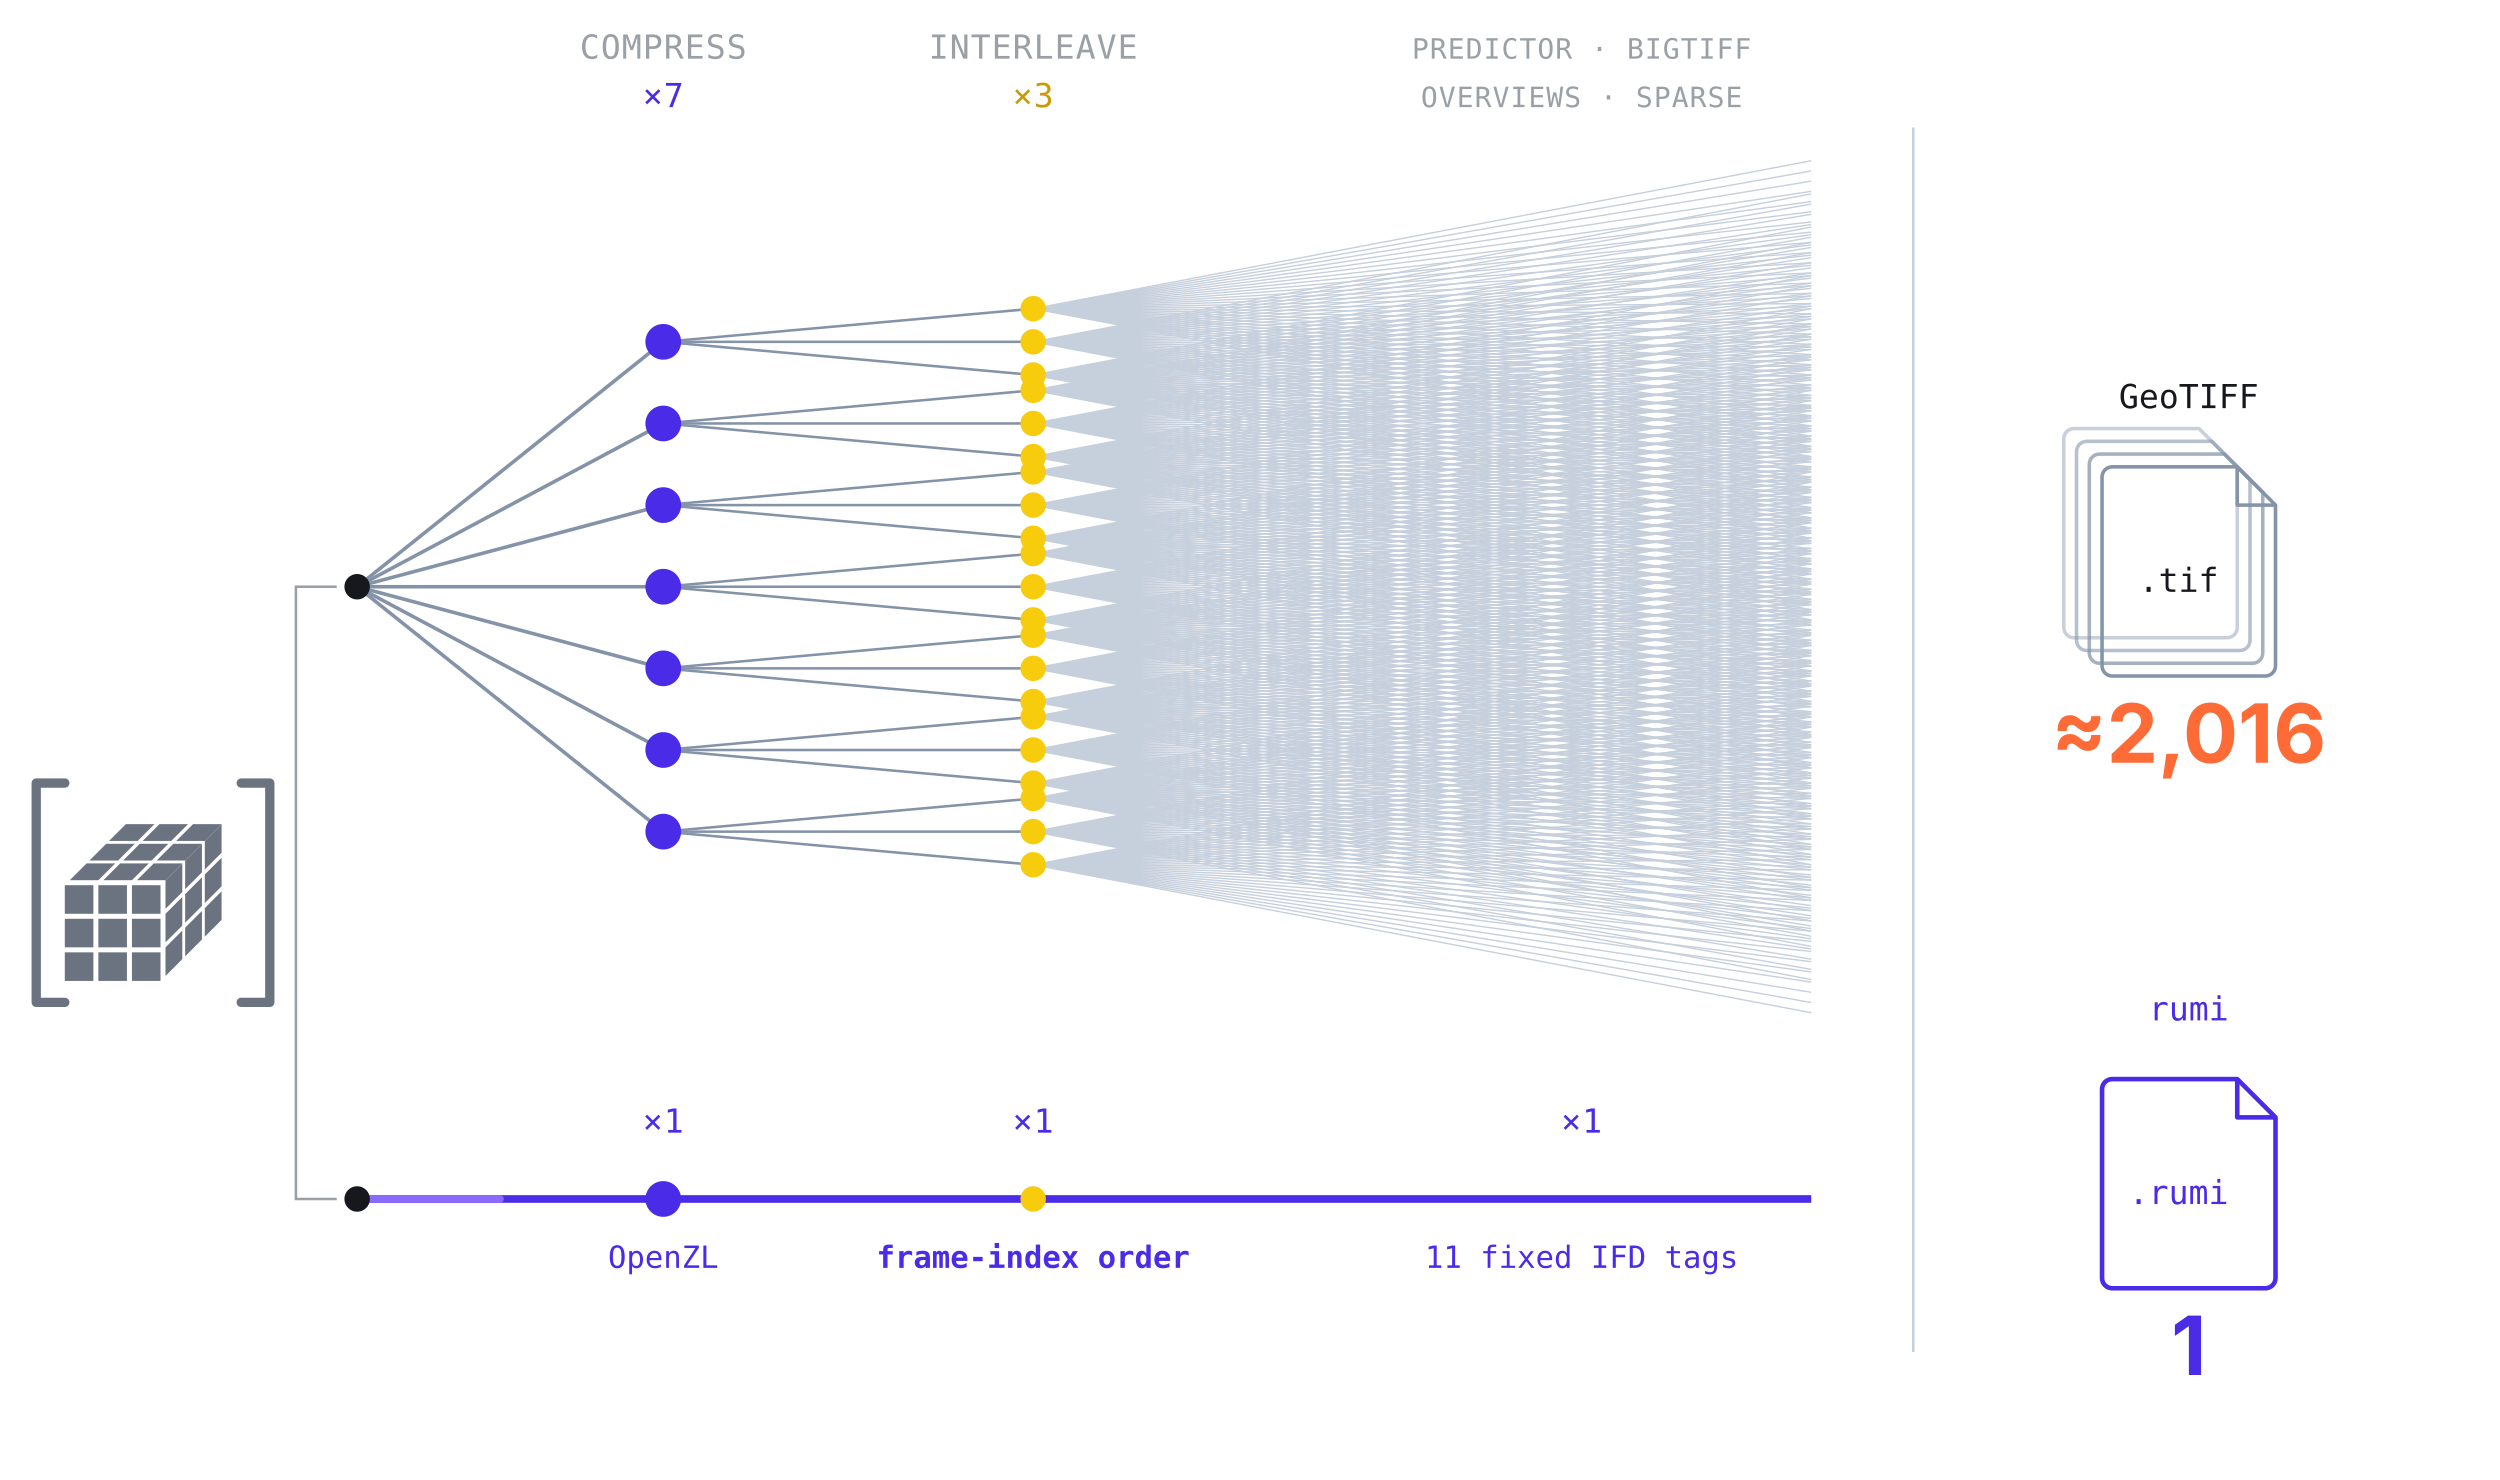
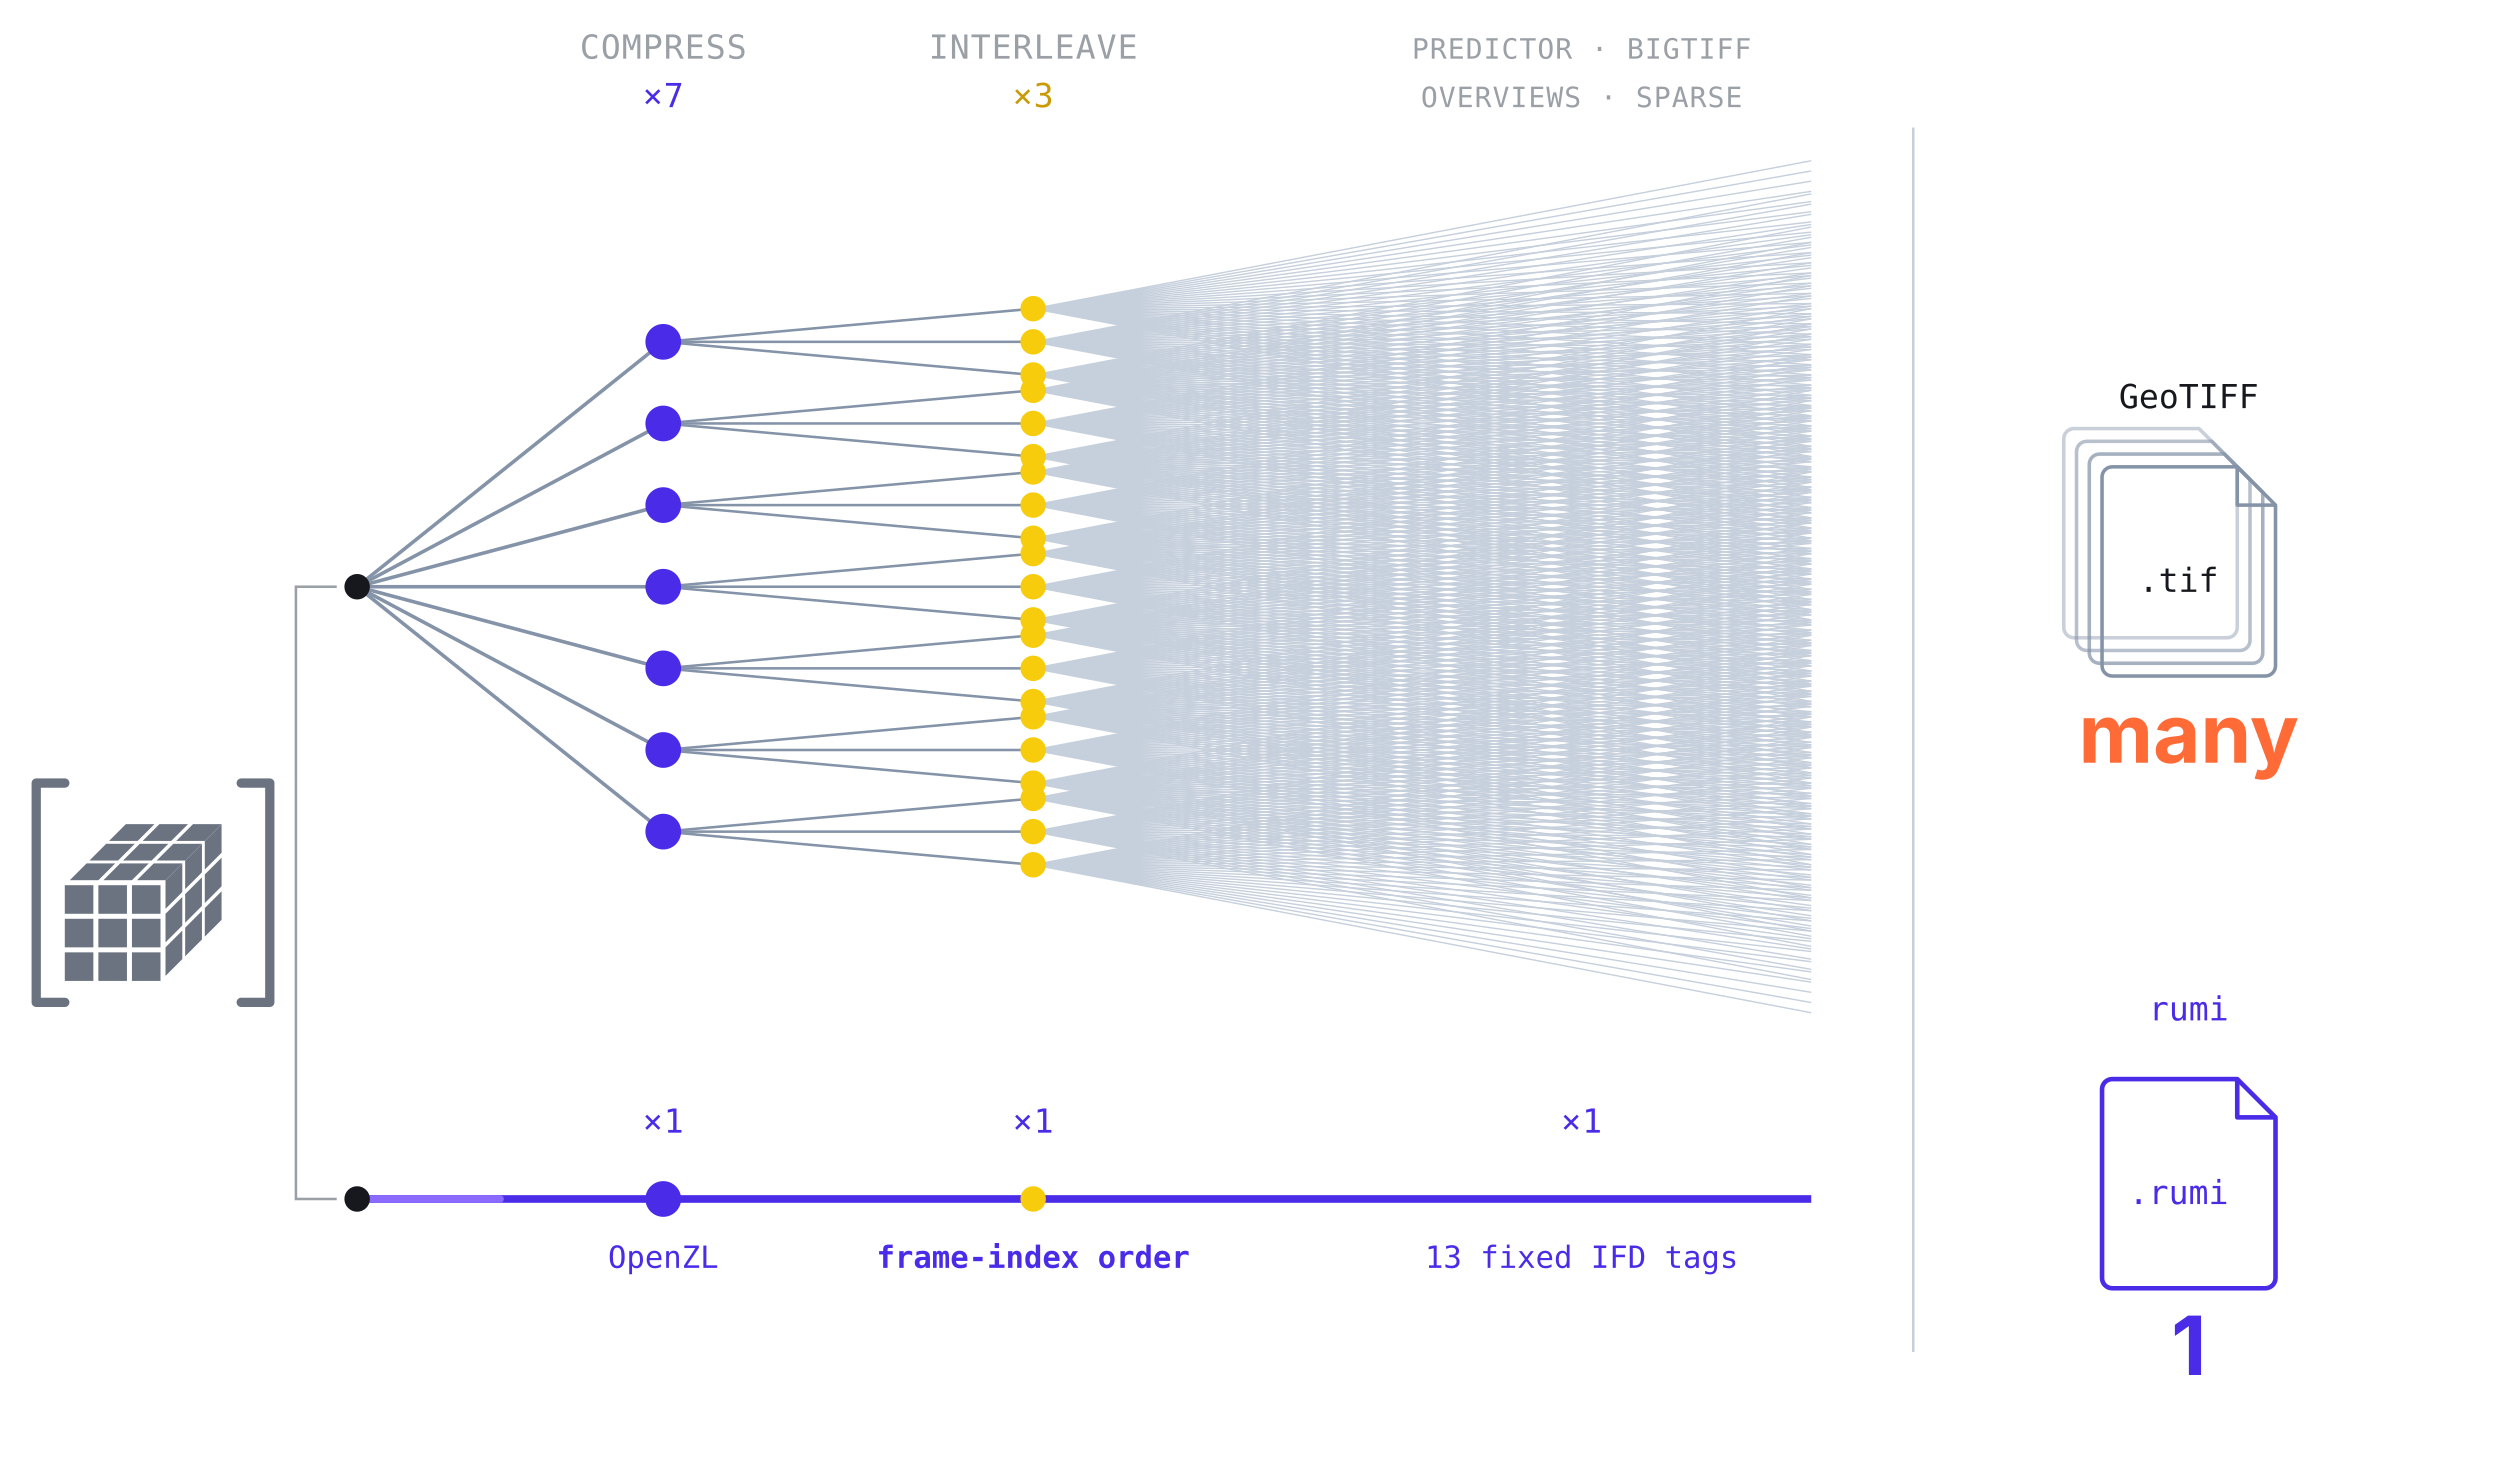
<svg xmlns="http://www.w3.org/2000/svg" width="980" viewBox="-20 0 980 580" role="img" aria-labelledby="t d">
  <style>
  .sans{font-family:Inter,system-ui,-apple-system,'Segoe UI',Roboto,Arial,sans-serif}
  .mono{font-family:ui-monospace,'SFMono-Regular','JetBrains Mono',Menlo,Consolas,monospace}
  .ink{fill:#16181D} .muted{fill:#9AA0A6} .dot{fill:#16181D}
  .wire{stroke:#8493A8;fill:none} .arr{color:#6B7280} .brace{stroke:#9AA0A6;fill:none}
  .haze path{stroke:#C6CFDC;fill:none;stroke-width:.55;animation:shimmer 2.6s ease-in-out infinite}
  .vio{fill:#4A2BE8} .yel{fill:#F7CC0C}
  .tvio{fill:#4A2BE8} .tyel{fill:#C99A06} .torg{fill:#FE6B37}
  .fileg{stroke:#8493A8;stroke-width:1.4;fill:none;stroke-linejoin:round}
  .filev{stroke:#4A2BE8;stroke-width:1.8;fill:none;stroke-linejoin:round}
  .lab{font-size:13px;letter-spacing:.4px}
  .lab3{font-size:11px;letter-spacing:.4px}
  .rowlab{font-size:13px} .fix{font-size:12px} .key{font-weight:700} .ext{font-size:13px}
  .num{font-size:32px;font-weight:700}
  .spark{stroke:#8B6BFF;stroke-width:3;fill:none;stroke-linecap:round;
    stroke-dasharray:56 626;animation:travel 2.6s linear infinite}
  @keyframes shimmer{0%,100%{stroke-opacity:.22}50%{stroke-opacity:.85}}
  @keyframes travel{from{stroke-dashoffset:56}to{stroke-dashoffset:-570}}
  @media (prefers-color-scheme:dark){
    .ink{fill:#E6EDF3} .muted{fill:#8B949E} .dot{fill:#E6EDF3}
    .wire,.fileg{stroke:#59677D} .arr{color:#8B949E} .haze path{stroke:#4A5568} .tyel{fill:#F7CC0C}
  }
  @media (prefers-reduced-motion:reduce){
    .haze path{animation:none;stroke-opacity:.5} .spark{display:none}
  }
</style>
  <text class="mono lab muted" x="240" y="23" text-anchor="middle">COMPRESS</text>
  <text class="mono lab tvio" x="240" y="42" text-anchor="middle">×7</text>
  <text class="mono lab muted" x="385" y="23" text-anchor="middle">INTERLEAVE</text>
  <text class="mono lab tyel" x="385" y="42" text-anchor="middle">×3</text>
  <text class="mono lab3 muted" x="600" y="23" text-anchor="middle">PREDICTOR · BIGTIFF</text>
  <text class="mono lab3 muted" x="600" y="42" text-anchor="middle">OVERVIEWS · SPARSE</text>
  <path class="brace" stroke-width="1" d="M112 230H96V470H112" />
  <g class="arr" transform="translate(5.4 347.0) scale(1.4)">
    <g fill="currentColor">
      <path d="M0.0 18.8L8.0 18.8L8.0 26.8L0.0 26.8Z" />
      <path d="M9.4 18.8L17.4 18.8L17.4 26.8L9.4 26.8Z" />
      <path d="M18.8 18.8L26.8 18.8L26.8 26.8L18.8 26.8Z" />
      <path d="M0.0 9.4L8.0 9.4L8.0 17.4L0.0 17.4Z" />
      <path d="M9.4 9.4L17.4 9.4L17.4 17.4L9.4 17.4Z" />
      <path d="M18.8 9.4L26.8 9.4L26.8 17.4L18.8 17.4Z" />
      <path d="M0.0 0.0L8.0 0.0L8.0 8.0L0.0 8.0Z" />
      <path d="M9.4 0.0L17.4 0.0L17.4 8.0L9.4 8.0Z" />
      <path d="M18.8 0.0L26.8 0.0L26.8 8.0L18.8 8.0Z" />
      <path d="M1.4 -1.4L9.4 -1.4L14.1 -6.1L6.1 -6.1Z" />
      <path d="M10.8 -1.4L18.8 -1.4L23.5 -6.1L15.5 -6.1Z" />
      <path d="M20.2 -1.4L28.2 -1.4L32.9 -6.1L24.9 -6.1Z" />
      <path d="M6.9 -6.9L14.9 -6.9L19.6 -11.6L11.6 -11.6Z" />
      <path d="M16.3 -6.9L24.3 -6.9L29.0 -11.6L21.0 -11.6Z" />
      <path d="M25.7 -6.9L33.7 -6.9L38.4 -11.6L30.4 -11.6Z" />
      <path d="M12.4 -12.4L20.4 -12.4L25.1 -17.1L17.1 -17.1Z" />
      <path d="M21.8 -12.4L29.8 -12.4L34.5 -17.1L26.5 -17.1Z" />
      <path d="M31.2 -12.4L39.2 -12.4L43.9 -17.1L35.9 -17.1Z" />
      <path d="M28.2 17.4L32.9 12.7L32.9 20.7L28.2 25.4Z" />
      <path d="M28.2 8.0L32.9 3.3L32.9 11.3L28.2 16.0Z" />
      <path d="M28.2 -1.4L32.9 -6.1L32.9 1.9L28.2 6.6Z" />
      <path d="M33.7 11.9L38.4 7.2L38.4 15.2L33.7 19.9Z" />
      <path d="M33.7 2.5L38.4 -2.2L38.4 5.8L33.7 10.5Z" />
      <path d="M33.7 -6.9L38.4 -11.6L38.4 -3.6L33.7 1.1Z" />
      <path d="M39.2 6.4L43.9 1.7L43.9 9.7L39.2 14.4Z" />
      <path d="M39.2 -3.0L43.9 -7.7L43.9 0.3L39.2 5.0Z" />
      <path d="M39.2 -12.4L43.9 -17.1L43.9 -9.1L39.2 -4.4Z" />
    </g>
    <g fill="none" stroke="currentColor" stroke-width="2.6" stroke-linecap="round" stroke-linejoin="round">
      <path d="M0.0 -28.6H-8.0V32.8H0.0" />
      <path d="M49.4 -28.6H57.4V32.8H49.4" />
    </g>
  </g>
  <g class="haze">
    <path d="M385 121L690 63.0M385 121L690 67.0M385 121L690 71.0M385 121L690 75.0M385 121L690 79.0M385 121L690 83.0M385 121L690 87.0M385 121L690 91.0M385 121L690 95.0M385 121L690 99.0M385 121L690 103.0M385 121L690 107.0M385 121L690 111.0M385 121L690 115.0M385 121L690 119.0M385 121L690 123.0M385 121L690 127.0M385 121L690 131.0M385 121L690 135.0M385 121L690 139.0M385 121L690 143.0M385 121L690 147.0M385 121L690 151.0M385 121L690 155.0M385 121L690 159.0M385 121L690 163.0M385 121L690 167.0M385 121L690 171.0M385 121L690 175.0M385 121L690 179.0" style="animation-delay:-0.00s" />
    <path d="M385 134L690 76.0M385 134L690 80.0M385 134L690 84.0M385 134L690 88.0M385 134L690 92.0M385 134L690 96.0M385 134L690 100.0M385 134L690 104.0M385 134L690 108.0M385 134L690 112.0M385 134L690 116.0M385 134L690 120.0M385 134L690 124.0M385 134L690 128.0M385 134L690 132.0M385 134L690 136.0M385 134L690 140.0M385 134L690 144.0M385 134L690 148.0M385 134L690 152.0M385 134L690 156.0M385 134L690 160.0M385 134L690 164.0M385 134L690 168.0M385 134L690 172.0M385 134L690 176.0M385 134L690 180.0M385 134L690 184.0M385 134L690 188.0M385 134L690 192.0" style="animation-delay:-0.12s" />
    <path d="M385 147L690 89.0M385 147L690 93.0M385 147L690 97.0M385 147L690 101.0M385 147L690 105.0M385 147L690 109.0M385 147L690 113.0M385 147L690 117.0M385 147L690 121.0M385 147L690 125.0M385 147L690 129.0M385 147L690 133.0M385 147L690 137.0M385 147L690 141.0M385 147L690 145.0M385 147L690 149.0M385 147L690 153.0M385 147L690 157.0M385 147L690 161.0M385 147L690 165.0M385 147L690 169.0M385 147L690 173.0M385 147L690 177.0M385 147L690 181.0M385 147L690 185.0M385 147L690 189.0M385 147L690 193.0M385 147L690 197.0M385 147L690 201.0M385 147L690 205.0" style="animation-delay:-0.25s" />
    <path d="M385 153L690 95.0M385 153L690 99.0M385 153L690 103.0M385 153L690 107.0M385 153L690 111.0M385 153L690 115.0M385 153L690 119.0M385 153L690 123.0M385 153L690 127.0M385 153L690 131.0M385 153L690 135.0M385 153L690 139.0M385 153L690 143.0M385 153L690 147.0M385 153L690 151.0M385 153L690 155.0M385 153L690 159.0M385 153L690 163.0M385 153L690 167.0M385 153L690 171.0M385 153L690 175.0M385 153L690 179.0M385 153L690 183.0M385 153L690 187.0M385 153L690 191.0M385 153L690 195.0M385 153L690 199.0M385 153L690 203.0M385 153L690 207.0M385 153L690 211.0" style="animation-delay:-0.37s" />
    <path d="M385 166L690 108.0M385 166L690 112.0M385 166L690 116.0M385 166L690 120.0M385 166L690 124.0M385 166L690 128.0M385 166L690 132.0M385 166L690 136.0M385 166L690 140.0M385 166L690 144.0M385 166L690 148.0M385 166L690 152.0M385 166L690 156.0M385 166L690 160.0M385 166L690 164.0M385 166L690 168.0M385 166L690 172.0M385 166L690 176.0M385 166L690 180.0M385 166L690 184.0M385 166L690 188.0M385 166L690 192.0M385 166L690 196.0M385 166L690 200.0M385 166L690 204.0M385 166L690 208.0M385 166L690 212.0M385 166L690 216.0M385 166L690 220.0M385 166L690 224.0" style="animation-delay:-0.50s" />
    <path d="M385 179L690 121.0M385 179L690 125.0M385 179L690 129.0M385 179L690 133.0M385 179L690 137.0M385 179L690 141.0M385 179L690 145.0M385 179L690 149.0M385 179L690 153.0M385 179L690 157.0M385 179L690 161.0M385 179L690 165.0M385 179L690 169.0M385 179L690 173.0M385 179L690 177.0M385 179L690 181.0M385 179L690 185.0M385 179L690 189.0M385 179L690 193.0M385 179L690 197.0M385 179L690 201.0M385 179L690 205.0M385 179L690 209.0M385 179L690 213.0M385 179L690 217.0M385 179L690 221.0M385 179L690 225.0M385 179L690 229.0M385 179L690 233.0M385 179L690 237.0" style="animation-delay:-0.62s" />
    <path d="M385 185L690 127.0M385 185L690 131.0M385 185L690 135.0M385 185L690 139.0M385 185L690 143.0M385 185L690 147.0M385 185L690 151.0M385 185L690 155.0M385 185L690 159.0M385 185L690 163.0M385 185L690 167.0M385 185L690 171.0M385 185L690 175.0M385 185L690 179.0M385 185L690 183.0M385 185L690 187.0M385 185L690 191.0M385 185L690 195.0M385 185L690 199.0M385 185L690 203.0M385 185L690 207.0M385 185L690 211.0M385 185L690 215.0M385 185L690 219.0M385 185L690 223.0M385 185L690 227.0M385 185L690 231.0M385 185L690 235.0M385 185L690 239.0M385 185L690 243.0" style="animation-delay:-0.74s" />
    <path d="M385 198L690 140.0M385 198L690 144.0M385 198L690 148.0M385 198L690 152.0M385 198L690 156.0M385 198L690 160.0M385 198L690 164.0M385 198L690 168.0M385 198L690 172.0M385 198L690 176.0M385 198L690 180.0M385 198L690 184.0M385 198L690 188.0M385 198L690 192.0M385 198L690 196.0M385 198L690 200.0M385 198L690 204.0M385 198L690 208.0M385 198L690 212.0M385 198L690 216.0M385 198L690 220.0M385 198L690 224.0M385 198L690 228.0M385 198L690 232.0M385 198L690 236.0M385 198L690 240.0M385 198L690 244.0M385 198L690 248.0M385 198L690 252.0M385 198L690 256.0" style="animation-delay:-0.87s" />
    <path d="M385 211L690 153.0M385 211L690 157.0M385 211L690 161.0M385 211L690 165.0M385 211L690 169.0M385 211L690 173.0M385 211L690 177.0M385 211L690 181.0M385 211L690 185.0M385 211L690 189.0M385 211L690 193.0M385 211L690 197.0M385 211L690 201.0M385 211L690 205.0M385 211L690 209.0M385 211L690 213.0M385 211L690 217.0M385 211L690 221.0M385 211L690 225.0M385 211L690 229.0M385 211L690 233.0M385 211L690 237.0M385 211L690 241.0M385 211L690 245.0M385 211L690 249.0M385 211L690 253.0M385 211L690 257.0M385 211L690 261.0M385 211L690 265.0M385 211L690 269.0" style="animation-delay:-0.99s" />
    <path d="M385 217L690 159.0M385 217L690 163.0M385 217L690 167.0M385 217L690 171.0M385 217L690 175.0M385 217L690 179.0M385 217L690 183.0M385 217L690 187.0M385 217L690 191.0M385 217L690 195.0M385 217L690 199.0M385 217L690 203.0M385 217L690 207.0M385 217L690 211.0M385 217L690 215.0M385 217L690 219.0M385 217L690 223.0M385 217L690 227.0M385 217L690 231.0M385 217L690 235.0M385 217L690 239.0M385 217L690 243.0M385 217L690 247.0M385 217L690 251.0M385 217L690 255.0M385 217L690 259.0M385 217L690 263.0M385 217L690 267.0M385 217L690 271.0M385 217L690 275.0" style="animation-delay:-1.11s" />
    <path d="M385 230L690 172.0M385 230L690 176.0M385 230L690 180.0M385 230L690 184.0M385 230L690 188.0M385 230L690 192.0M385 230L690 196.0M385 230L690 200.0M385 230L690 204.0M385 230L690 208.0M385 230L690 212.0M385 230L690 216.0M385 230L690 220.0M385 230L690 224.0M385 230L690 228.0M385 230L690 232.0M385 230L690 236.0M385 230L690 240.0M385 230L690 244.0M385 230L690 248.0M385 230L690 252.0M385 230L690 256.0M385 230L690 260.0M385 230L690 264.0M385 230L690 268.0M385 230L690 272.0M385 230L690 276.0M385 230L690 280.0M385 230L690 284.0M385 230L690 288.0" style="animation-delay:-1.24s" />
    <path d="M385 243L690 185.0M385 243L690 189.0M385 243L690 193.0M385 243L690 197.0M385 243L690 201.0M385 243L690 205.0M385 243L690 209.0M385 243L690 213.0M385 243L690 217.0M385 243L690 221.0M385 243L690 225.0M385 243L690 229.0M385 243L690 233.0M385 243L690 237.0M385 243L690 241.0M385 243L690 245.0M385 243L690 249.0M385 243L690 253.0M385 243L690 257.0M385 243L690 261.0M385 243L690 265.0M385 243L690 269.0M385 243L690 273.0M385 243L690 277.0M385 243L690 281.0M385 243L690 285.0M385 243L690 289.0M385 243L690 293.0M385 243L690 297.0M385 243L690 301.0" style="animation-delay:-1.36s" />
    <path d="M385 249L690 191.0M385 249L690 195.0M385 249L690 199.0M385 249L690 203.0M385 249L690 207.0M385 249L690 211.0M385 249L690 215.0M385 249L690 219.0M385 249L690 223.0M385 249L690 227.0M385 249L690 231.0M385 249L690 235.0M385 249L690 239.0M385 249L690 243.0M385 249L690 247.0M385 249L690 251.0M385 249L690 255.0M385 249L690 259.0M385 249L690 263.0M385 249L690 267.0M385 249L690 271.0M385 249L690 275.0M385 249L690 279.0M385 249L690 283.0M385 249L690 287.0M385 249L690 291.0M385 249L690 295.0M385 249L690 299.0M385 249L690 303.0M385 249L690 307.0" style="animation-delay:-1.49s" />
    <path d="M385 262L690 204.0M385 262L690 208.0M385 262L690 212.0M385 262L690 216.0M385 262L690 220.0M385 262L690 224.0M385 262L690 228.0M385 262L690 232.0M385 262L690 236.0M385 262L690 240.0M385 262L690 244.0M385 262L690 248.0M385 262L690 252.0M385 262L690 256.0M385 262L690 260.0M385 262L690 264.0M385 262L690 268.0M385 262L690 272.0M385 262L690 276.0M385 262L690 280.0M385 262L690 284.0M385 262L690 288.0M385 262L690 292.0M385 262L690 296.0M385 262L690 300.0M385 262L690 304.0M385 262L690 308.0M385 262L690 312.0M385 262L690 316.0M385 262L690 320.0" style="animation-delay:-1.61s" />
    <path d="M385 275L690 217.0M385 275L690 221.0M385 275L690 225.0M385 275L690 229.0M385 275L690 233.0M385 275L690 237.0M385 275L690 241.0M385 275L690 245.0M385 275L690 249.0M385 275L690 253.0M385 275L690 257.0M385 275L690 261.0M385 275L690 265.0M385 275L690 269.0M385 275L690 273.0M385 275L690 277.0M385 275L690 281.0M385 275L690 285.0M385 275L690 289.0M385 275L690 293.0M385 275L690 297.0M385 275L690 301.0M385 275L690 305.0M385 275L690 309.0M385 275L690 313.0M385 275L690 317.0M385 275L690 321.0M385 275L690 325.0M385 275L690 329.0M385 275L690 333.0" style="animation-delay:-1.73s" />
    <path d="M385 281L690 223.0M385 281L690 227.0M385 281L690 231.0M385 281L690 235.0M385 281L690 239.0M385 281L690 243.0M385 281L690 247.0M385 281L690 251.0M385 281L690 255.0M385 281L690 259.0M385 281L690 263.0M385 281L690 267.0M385 281L690 271.0M385 281L690 275.0M385 281L690 279.0M385 281L690 283.0M385 281L690 287.0M385 281L690 291.0M385 281L690 295.0M385 281L690 299.0M385 281L690 303.0M385 281L690 307.0M385 281L690 311.0M385 281L690 315.0M385 281L690 319.0M385 281L690 323.0M385 281L690 327.0M385 281L690 331.0M385 281L690 335.0M385 281L690 339.0" style="animation-delay:-1.86s" />
    <path d="M385 294L690 236.0M385 294L690 240.0M385 294L690 244.0M385 294L690 248.0M385 294L690 252.0M385 294L690 256.0M385 294L690 260.0M385 294L690 264.0M385 294L690 268.0M385 294L690 272.0M385 294L690 276.0M385 294L690 280.0M385 294L690 284.0M385 294L690 288.0M385 294L690 292.0M385 294L690 296.0M385 294L690 300.0M385 294L690 304.0M385 294L690 308.0M385 294L690 312.0M385 294L690 316.0M385 294L690 320.0M385 294L690 324.0M385 294L690 328.0M385 294L690 332.0M385 294L690 336.0M385 294L690 340.0M385 294L690 344.0M385 294L690 348.0M385 294L690 352.0" style="animation-delay:-1.98s" />
    <path d="M385 307L690 249.0M385 307L690 253.0M385 307L690 257.0M385 307L690 261.0M385 307L690 265.0M385 307L690 269.0M385 307L690 273.0M385 307L690 277.0M385 307L690 281.0M385 307L690 285.0M385 307L690 289.0M385 307L690 293.0M385 307L690 297.0M385 307L690 301.0M385 307L690 305.0M385 307L690 309.0M385 307L690 313.0M385 307L690 317.0M385 307L690 321.0M385 307L690 325.0M385 307L690 329.0M385 307L690 333.0M385 307L690 337.0M385 307L690 341.0M385 307L690 345.0M385 307L690 349.0M385 307L690 353.0M385 307L690 357.0M385 307L690 361.0M385 307L690 365.0" style="animation-delay:-2.10s" />
    <path d="M385 313L690 255.0M385 313L690 259.0M385 313L690 263.0M385 313L690 267.0M385 313L690 271.0M385 313L690 275.0M385 313L690 279.0M385 313L690 283.0M385 313L690 287.0M385 313L690 291.0M385 313L690 295.0M385 313L690 299.0M385 313L690 303.0M385 313L690 307.0M385 313L690 311.0M385 313L690 315.0M385 313L690 319.0M385 313L690 323.0M385 313L690 327.0M385 313L690 331.0M385 313L690 335.0M385 313L690 339.0M385 313L690 343.0M385 313L690 347.0M385 313L690 351.0M385 313L690 355.0M385 313L690 359.0M385 313L690 363.0M385 313L690 367.0M385 313L690 371.0" style="animation-delay:-2.23s" />
    <path d="M385 326L690 268.0M385 326L690 272.0M385 326L690 276.0M385 326L690 280.0M385 326L690 284.0M385 326L690 288.0M385 326L690 292.0M385 326L690 296.0M385 326L690 300.0M385 326L690 304.0M385 326L690 308.0M385 326L690 312.0M385 326L690 316.0M385 326L690 320.0M385 326L690 324.0M385 326L690 328.0M385 326L690 332.0M385 326L690 336.0M385 326L690 340.0M385 326L690 344.0M385 326L690 348.0M385 326L690 352.0M385 326L690 356.0M385 326L690 360.0M385 326L690 364.0M385 326L690 368.0M385 326L690 372.0M385 326L690 376.0M385 326L690 380.0M385 326L690 384.0" style="animation-delay:-2.35s" />
    <path d="M385 339L690 281.0M385 339L690 285.0M385 339L690 289.0M385 339L690 293.0M385 339L690 297.0M385 339L690 301.0M385 339L690 305.0M385 339L690 309.0M385 339L690 313.0M385 339L690 317.0M385 339L690 321.0M385 339L690 325.0M385 339L690 329.0M385 339L690 333.0M385 339L690 337.0M385 339L690 341.0M385 339L690 345.0M385 339L690 349.0M385 339L690 353.0M385 339L690 357.0M385 339L690 361.0M385 339L690 365.0M385 339L690 369.0M385 339L690 373.0M385 339L690 377.0M385 339L690 381.0M385 339L690 385.0M385 339L690 389.0M385 339L690 393.0M385 339L690 397.0" style="animation-delay:-2.48s" />
  </g>
  <g class="wire" stroke-width="1">
    <path d="M240 134L385 121" />
    <path d="M240 134L385 134" />
    <path d="M240 134L385 147" />
    <path d="M240 166L385 153" />
    <path d="M240 166L385 166" />
    <path d="M240 166L385 179" />
    <path d="M240 198L385 185" />
    <path d="M240 198L385 198" />
    <path d="M240 198L385 211" />
    <path d="M240 230L385 217" />
    <path d="M240 230L385 230" />
    <path d="M240 230L385 243" />
    <path d="M240 262L385 249" />
    <path d="M240 262L385 262" />
    <path d="M240 262L385 275" />
    <path d="M240 294L385 281" />
    <path d="M240 294L385 294" />
    <path d="M240 294L385 307" />
    <path d="M240 326L385 313" />
    <path d="M240 326L385 326" />
    <path d="M240 326L385 339" />
  </g>
  <g class="wire" stroke-width="1.4">
    <path d="M120 230L240 134" />
    <path d="M120 230L240 166" />
    <path d="M120 230L240 198" />
    <path d="M120 230L240 230" />
    <path d="M120 230L240 262" />
    <path d="M120 230L240 294" />
    <path d="M120 230L240 326" />
  </g>
  <g class="vio">
    <circle cx="240" cy="134" r="7" />
    <circle cx="240" cy="166" r="7" />
    <circle cx="240" cy="198" r="7" />
    <circle cx="240" cy="230" r="7" />
    <circle cx="240" cy="262" r="7" />
    <circle cx="240" cy="294" r="7" />
    <circle cx="240" cy="326" r="7" />
  </g>
  <g class="yel">
    <circle cx="385" cy="121" r="5" />
    <circle cx="385" cy="134" r="5" />
    <circle cx="385" cy="147" r="5" />
    <circle cx="385" cy="153" r="5" />
    <circle cx="385" cy="166" r="5" />
    <circle cx="385" cy="179" r="5" />
    <circle cx="385" cy="185" r="5" />
    <circle cx="385" cy="198" r="5" />
    <circle cx="385" cy="211" r="5" />
    <circle cx="385" cy="217" r="5" />
    <circle cx="385" cy="230" r="5" />
    <circle cx="385" cy="243" r="5" />
    <circle cx="385" cy="249" r="5" />
    <circle cx="385" cy="262" r="5" />
    <circle cx="385" cy="275" r="5" />
    <circle cx="385" cy="281" r="5" />
    <circle cx="385" cy="294" r="5" />
    <circle cx="385" cy="307" r="5" />
    <circle cx="385" cy="313" r="5" />
    <circle cx="385" cy="326" r="5" />
    <circle cx="385" cy="339" r="5" />
  </g>
  <circle class="dot" cx="120" cy="230" r="5" />
  <text class="mono lab tvio" x="240" y="444" text-anchor="middle">×1</text>
  <text class="mono lab tvio" x="385" y="444" text-anchor="middle">×1</text>
  <text class="mono lab tvio" x="600" y="444" text-anchor="middle">×1</text>
  <path d="M120 470L690 470" stroke="#4A2BE8" stroke-width="3" fill="none" />
  <path class="spark" d="M120 470L690 470" />
  <circle class="vio" cx="240" cy="470" r="7" />
  <circle class="yel" cx="385" cy="470" r="5" />
  <circle class="dot" cx="120" cy="470" r="5" />
  <line x1="730" y1="50" x2="730" y2="530" stroke="#C6CFDC" stroke-width="1" />
  <path class="fileg" d="M793.0 168.0H842.0L857.0 183.0V246.0A4 4 0 0 1 853.0 250.0H793.0A4 4 0 0 1 789.0 246.0V172.0A4 4 0 0 1 793.0 168.0Z" opacity="0.44" />
  <path class="fileg" d="M798.0 173.0H847.0L862.0 188.0V251.0A4 4 0 0 1 858.0 255.0H798.0A4 4 0 0 1 794.0 251.0V177.0A4 4 0 0 1 798.0 173.0Z" opacity="0.58" />
  <path class="fileg" d="M803.0 178.0H852.0L867.0 193.0V256.0A4 4 0 0 1 863.0 260.0H803.0A4 4 0 0 1 799.0 256.0V182.0A4 4 0 0 1 803.0 178.0Z" opacity="0.72" />
  <path class="fileg" d="M808.0 183.0H857.0L872.0 198.0V261.0A4 4 0 0 1 868.0 265.0H808.0A4 4 0 0 1 804.0 261.0V187.0A4 4 0 0 1 808.0 183.0Z" />
  <path class="fileg" d="M857.0 183.0V198.0H872.0" />
  <text class="mono rowlab ink" x="838" y="160" text-anchor="middle">GeoTIFF</text>
  <text class="mono ext ink" x="834" y="232" text-anchor="middle">.tif</text>
-   <text class="sans num torg" x="838" y="299.0" text-anchor="middle">≈2,016</text>
+   <text class="sans num torg" x="838" y="299.0" text-anchor="middle">many</text>
  <path class="filev" d="M808.0 423.0H857.0L872.0 438.0V501.0A4 4 0 0 1 868.0 505.0H808.0A4 4 0 0 1 804.0 501.0V427.0A4 4 0 0 1 808.0 423.0Z" />
  <path class="filev" d="M857.0 423.0V438.0H872.0" />
  <text class="mono fix tvio" x="240" y="497" text-anchor="middle">OpenZL</text>
  <text class="mono fix key tvio" x="385" y="497" text-anchor="middle">frame-index order</text>
-   <text class="mono fix tvio" x="600" y="497" text-anchor="middle">11 fixed IFD tags</text>
+   <text class="mono fix tvio" x="600" y="497" text-anchor="middle">13 fixed IFD tags</text>
  <text class="mono rowlab tvio" x="838" y="400" text-anchor="middle">rumi</text>
  <text class="mono ext tvio" x="834" y="472" text-anchor="middle">.rumi</text>
  <text class="sans num tvio" x="838" y="539.0" text-anchor="middle">1</text>
</svg>
